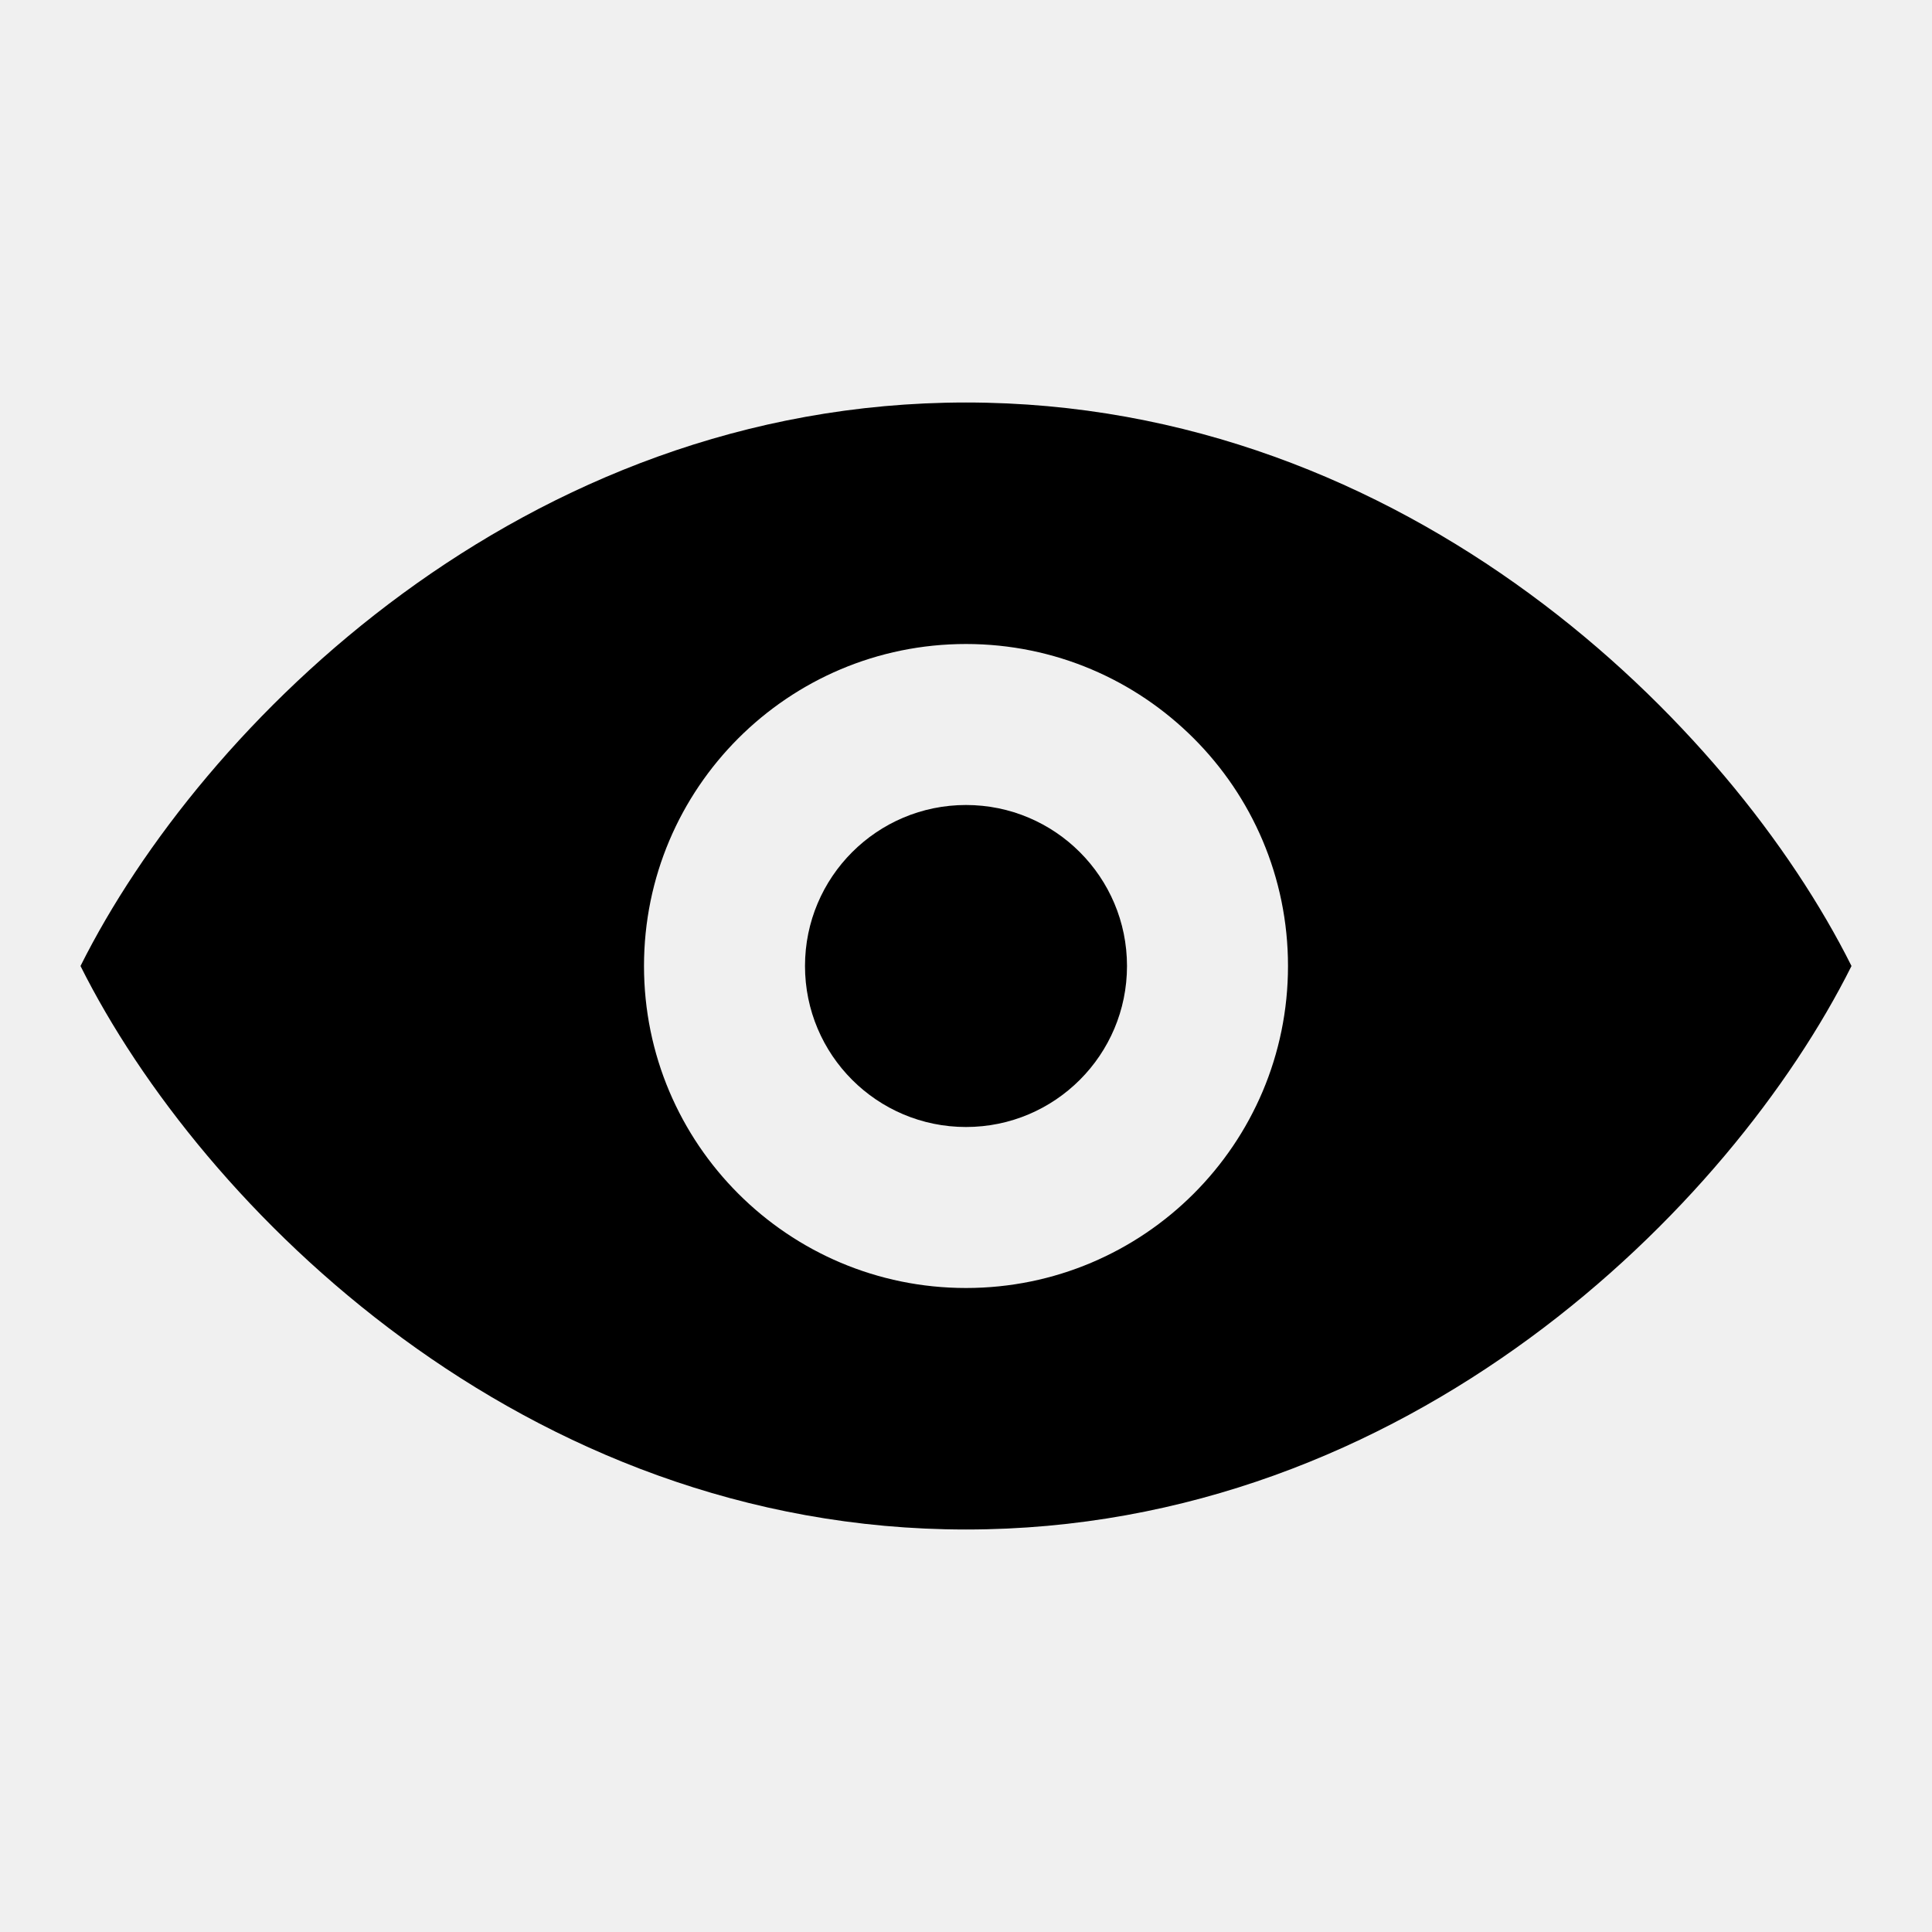
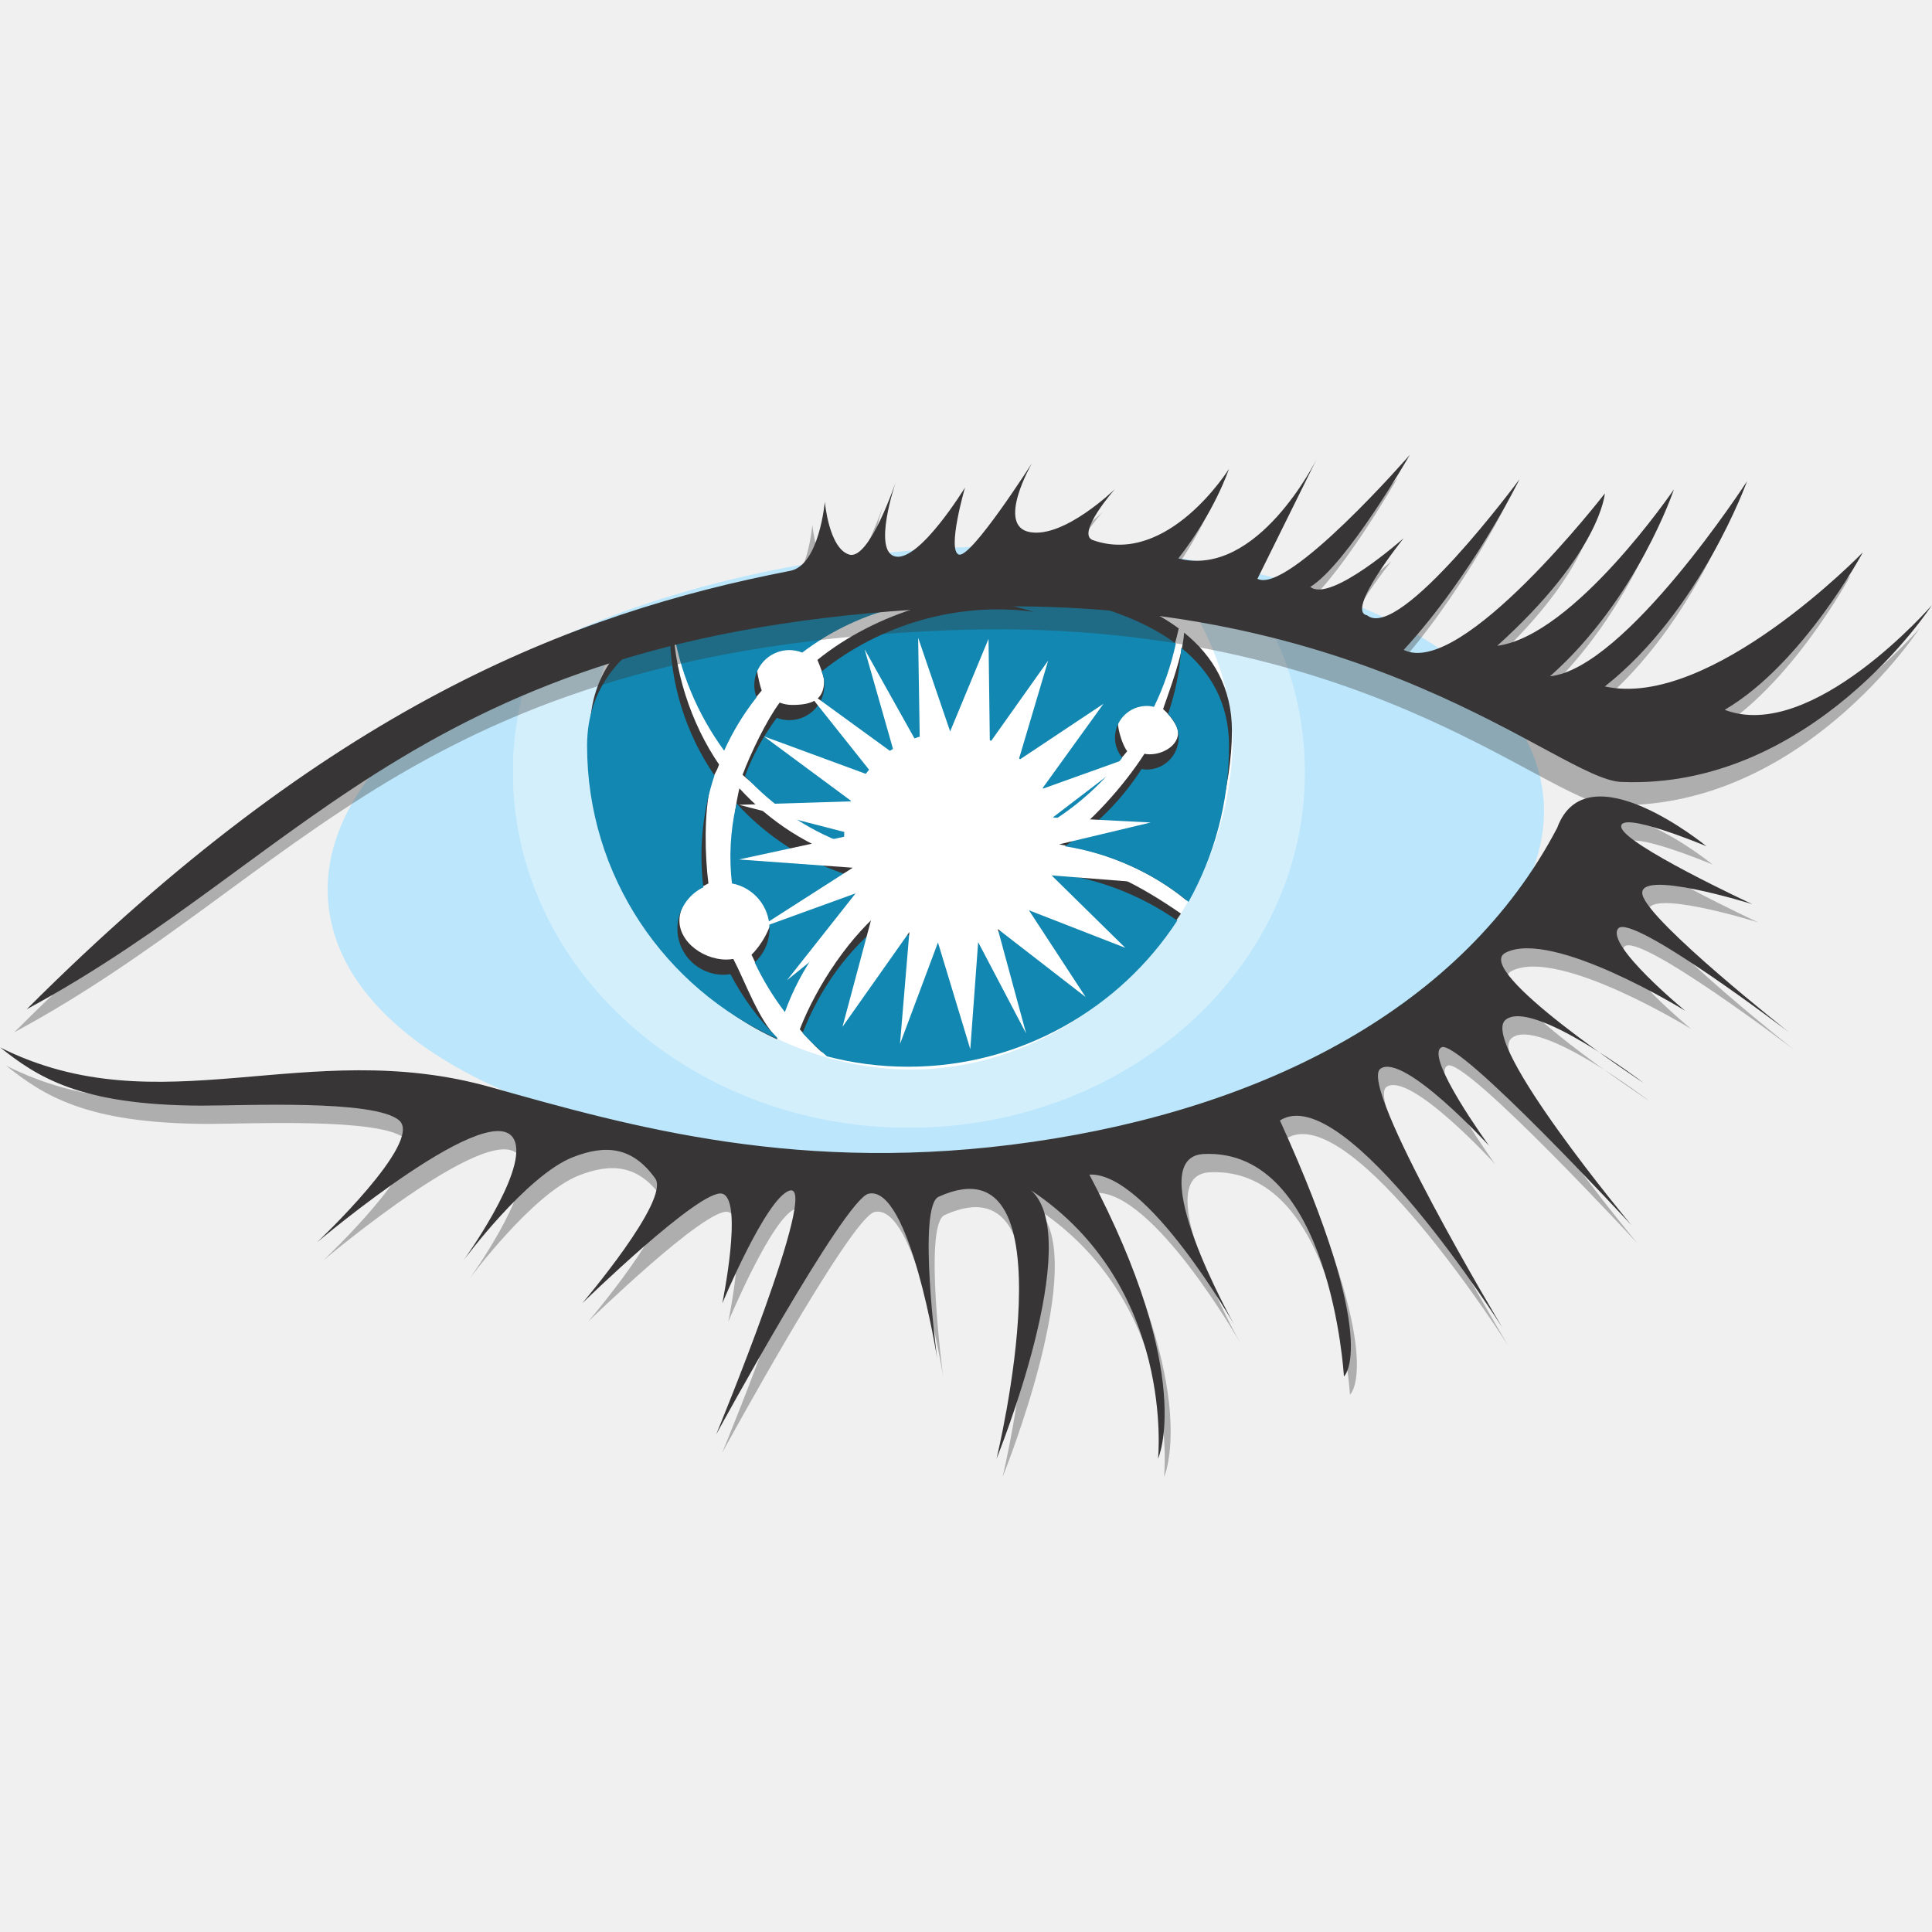
- <svg xmlns="http://www.w3.org/2000/svg" viewBox="0 0 24 24" fill="#000">
-   <path d="M12 5C6.5 5 2.5 9 1 12c1.5 3 5.5 7 11 7s9.5-4 11-7c-1.5-3-5.5-7-11-7zm0 11a4 4 0 1 1 0-8 4 4 0 0 1 0 8z" />
-   <circle cx="12" cy="12" r="2" />
+ <svg xmlns="http://www.w3.org/2000/svg" viewBox="0.456 0.963 64 64" width="64" height="64">
+   <defs>
+     <clipPath id="A">
+       <path d="M0 792h612V0H0z" />
+     </clipPath>
+     <clipPath id="B">
+       <path d="M0 792h612V0H0z" />
+     </clipPath>
+     <clipPath id="C">
+       <path d="M96.008 715.93h88.3v-62.176h-88.3z" />
+     </clipPath>
+     <clipPath id="D">
+       <path d="M0 792h612V0H0z" />
+     </clipPath>
+     <clipPath id="E">
+       <path d="M0 792h612V0H0z" />
+     </clipPath>
+     <clipPath id="F">
+       <path d="M0 792h612V0H0z" />
+     </clipPath>
+     <clipPath id="G">
+       <path d="M0 792h612V0H0z" />
+     </clipPath>
+     <clipPath id="H">
+       <path d="M121.202 708.378h45.9v-45.86h-45.9z" />
+     </clipPath>
+     <clipPath id="I">
+       <path d="M0 792h612V0H0z" />
+     </clipPath>
+     <clipPath id="J">
+       <path d="M40.403 726.188h212.402V664.37H40.403z" />
+     </clipPath>
+     <clipPath id="K">
+       <path d="M0 792h612V0H0z" />
+     </clipPath>
+     <clipPath id="L">
+       <path d="M39.52 688.644H238.9v-73.818H39.52z" />
+     </clipPath>
+   </defs>
+   <g transform="matrix(.297194 0 0 -.297194 -11.08739 232.6139)">
+     <g clip-path="url(#A)">
+       <path d="M210.878 690.483c1.584-18.452-27.455-36.014-64.86-39.223s-69 9.15-70.592 27.602 27.455 36.016 64.86 39.225 69-9.15 70.592-27.604" fill="#bbe6fb" />
+     </g>
+     <g clip-path="url(#B)">
+       <g clip-path="url(#C)" opacity=".35">
+         <path d="M141.384 715.923c-14.268.232-30.964-5.433-43.387-10.738a35.89 35.89 0 0 1-1.989-11.797c0-21.888 19.764-39.634 44.145-39.634s44.145 17.746 44.145 39.634c0 6.927-1.984 13.435-5.463 19.1-9.94 1.545-23.6 3.2-37.45 3.434" fill="#fff" />
+       </g>
+     </g>
+     <g clip-path="url(#D)">
+       <path d="M140.153 715.928c-7.9.482-21.514-3.64-32.867-7.75a33.74 33.74 0 0 1-2.683-13.201c0-19.178 17.388-34.725 35.782-34.725 18.273 0 34.44 15.572 35.782 34.725.436 6.237-1.7 12.114-4.692 17.18-11.77 2.073-24.26 3.34-31.322 3.77" fill="#fff" />
+     </g>
+     <g clip-path="url(#E)" fill="#373535">
+       <path d="M119.882 697.495c.97 2.146 2.437 3.197 3.86 4.996-.158.426-.504 1.82-.504 2.302a3.91 3.91 0 0 0 3.906 3.906 3.89 3.89 0 0 0 1.44-.278c6.465 4.927 14.976 7.075 23.53 5.163a30.5 30.5 0 0 0 2.3-.623c-8.453 1.172-17.98-1.822-24.462-7.053.198-.467.747-1.802.747-2.34 0-2.157-1.396-2.682-3.553-2.682a3.92 3.92 0 0 0-1.4.26c-1.464-1.966-3.258-5.7-4.136-8.052 3.584-3.206 6.822-4.368 11.042-5.945-.01.2.145.387.145.592 0 6.503 5.725 11.788 12.23 11.788 5.828 0 10.654-4.238 11.596-9.798 2.908 1.85 5.72 3.268 7.863 6-.5.6-1.04 2.337-1.04 3.187 0 1.957 1.588 3.544 3.545 3.544.277 0 .543-.04.802-.1 1.088 2.236 1.9 4.606 2.434 7.05-10.17 7.53-29.847 6.502-29.847 6.502s-15.658.817-26.258-4.35c.707-5.1 2.746-9.97 5.754-14.08m48.604 2.944a6.55 6.55 0 0 0 1.42-1.771c.95-1.7-.957-3.275-2.914-3.275a3.5 3.5 0 0 0-.582.059c-2.205-3.446-6.067-7.865-9.498-10.1 5.26-.862 10.222-2.97 14.17-6.225 2.875 5.15 5.08 12.6 5.08 18.907 0 4.8-2.123 8.334-5.328 10.92-.168-2.576-1.543-6.18-2.348-8.526m-42.696-32.614c1.753 4.84 6.065 8.592 10.144 11.892-.597.817-1.492 2.84-1.865 3.798-4.975 1.513-9.377 4.345-12.8 8.094l-.082-.324a25.87 25.87 0 0 1-.44-8.584 5.13 5.13 0 0 0 4.185-5.042c0-1.5-1.305-3.647-2.318-4.586 1.1-2.376 1.852-3.522 3.168-5.248m-.3-4.063c-2.1 2.08-3.537 6.226-4.894 8.83a5.13 5.13 0 0 0-.78-.066c-2.836 0-5.807 2.38-5.135 5.134.372 1.524 1.424 2.52 3.137 3.353-.4 3.157-.496 7.695.237 10.977.2.94.655 1.38.95 2.273-3.13 4.58-5.15 10.6-5.15 16.552 0 .218.01.433.016.65-5.288-2.652-9.253-6.83-9.253-13.407 0-14.548 8.38-28.82 20.846-34.413l.027.118m30.653 20.1c-1.6-4.582-5.967-7.873-11.1-7.873a11.72 11.72 0 0 0-7.267 2.52c-4.127-3.214-7.87-8.86-9.774-13.758.854-.92 1.45-1.675 2.407-2.5 2.887-.752 6.863 0 9.988 0 12.57 0 23.703 5.592 30.086 15.398-4.244 2.94-9.25 5.736-14.34 6.202" />
+     </g>
+     <g clip-path="url(#F)" fill="#1287b1">
+       <path d="M119.56 695.794a28.45 28.45 0 0 0 3.605 5.931 3.91 3.91 0 0 0 3.656 5.273 3.89 3.89 0 0 0 1.44-.278c6.465 4.927 14.976 7.075 23.53 5.163a30.5 30.5 0 0 0 2.3-.623c-8.453 1.172-17.187-1.42-23.668-6.65.198-.466.306-.98.306-1.517a3.91 3.91 0 0 0-3.906-3.906 3.92 3.92 0 0 0-1.4.26c-1.464-1.966-2.66-4.138-3.54-6.48 3.078-3.317 6.856-5.94 11.075-7.517-.01.2-.03.4-.03.605 0 6.503 5.27 11.775 11.775 11.775 5.828 0 10.654-4.238 11.596-9.798 2.908 1.85 5.492 4.226 7.634 6.968a3.5 3.5 0 0 0-.81 2.229c0 1.957 1.588 3.544 3.545 3.544.277 0 .543-.04.802-.1 1.088 2.236 1.9 4.606 2.434 7.05-10.17 7.53-29.847 6.502-29.847 6.502s-15.658.817-26.258-4.35c.707-5.1 2.746-9.97 5.754-14.08m49.477 4.053c.72-.648 1.18-1.577 1.18-2.62 0-1.957-1.588-3.545-3.545-3.545a3.5 3.5 0 0 0-.582.059 28.69 28.69 0 0 0-8.559-8.608 28.66 28.66 0 0 0 13.793-6.201c2.875 5.15 4.518 11.084 4.518 17.402 0 4.8-2.123 8.334-5.328 10.92a28.51 28.51 0 0 0-1.477-7.406m-42.705-33.2c1.753 4.84 4.8 9.185 8.878 12.484a11.68 11.68 0 0 0-1.462 2.67 28.54 28.54 0 0 0-12.791 8.094l-.082-.324a25.82 25.82 0 0 1-.441-8.584c2.38-.444 4.185-2.53 4.185-5.042a5.11 5.11 0 0 0-1.652-3.767 30.93 30.93 0 0 1 3.365-5.53m-.863-2.843c-2.1 2.08-3.846 4.467-5.202 7.07a5.15 5.15 0 0 0-.78-.065c-2.836 0-5.135 2.3-5.135 5.134a5.13 5.13 0 0 0 2.897 4.616 28.47 28.47 0 0 0 .477 9.714c.2.938.466 1.854.76 2.75-3.13 4.578-4.962 10.113-4.962 16.076 0 .218.01.433.015.648-5.288-2.65-9.253-6.83-9.253-13.406 0-14.55 8.688-27.06 21.155-32.654l.027.118m30.35 18.352c-1.6-4.582-5.967-7.873-11.1-7.873a11.72 11.72 0 0 0-7.267 2.52c-4.127-3.214-7.242-7.595-9.144-12.494.853-.92 1.765-1.785 2.723-2.6 2.888-.752 5.917-1.155 9.042-1.155 12.57 0 23.62 6.5 30.004 16.295-4.244 2.94-9.168 4.84-14.258 5.305" />
+     </g>
+     <g clip-path="url(#G)">
+       <g clip-path="url(#H)">
+         <path d="M156.222 685.187l10.88 2.595-10.92.557 8.887 6.792-10.084-3.615 6.853 9.497-9.465-6.3 3.3 11.117-6.5-9.163-.148 11.58-4.277-10.314-3.566 10.437.193-12.295-6.163 11.02 3.335-11.702-9.997 7.27 7.83-9.84-12.4 4.564 9.795-7.247-12.56-.386 12.842-3.314-12.853-2.78 12.687-.92-10.7-6.85 11.017 3.994-7.644-9.68 9.66 7.8-3.478-13 7.457 10.572-1.045-12.486 4.233 11.32 3.603-11.897.876 11.933 5.348-10.18-3.16 11.645 9.793-7.586-6.322 9.672 10.744-4.186-8.215 8.073 11.016-.866z" fill="#fff" />
+       </g>
+     </g>
+     <g clip-path="url(#I)">
+       <g clip-path="url(#J)" opacity=".35">
+         <path d="M40.403 664.37c33.74 33.74 60.687 44.155 85.143 48.9 3.236.63 3.848 7.7 3.848 7.7s.453-5.208 2.718-5.887 5.207 8.152 5.207 8.152-2.717-7.926 0-8.38 7.7 7.7 7.7 7.7-2.037-7.02-.678-7.472 8.15 10.2 8.15 10.2-4.076-7.02-.226-7.7 9.467 4.8 9.467 4.8-4.416-5.005-2.448-5.696c8.38-2.945 15.16 7.945 15.16 7.945s-1.57-4.775-5.647-9.983c8.83-2.264 15.4 11.04 15.4 11.04l-6.56-13.303c3.397-1.813 16.985 13.812 16.985 13.812s-7.02-12.228-11.096-14.718c2.264-1.812 10.416 5.434 10.416 5.434s-6.567-8.15-4.076-8.604c3.623-2.944 16.982 15.17 16.982 15.17s-5.207-10.642-12.906-19.02c6.435-3.22 22.418 17.436 22.418 17.436s-.453-6.567-12.002-16.983c8.605 1.132 19.7 17.436 19.7 17.436s-4.076-12.228-13.814-20.832c8.45.88 21.964 21.738 21.964 21.738s-5.207-14.492-15.85-22.87c11.775-2.604 28.758 14.945 28.758 14.945s-6.68-12.455-15.4-17.55c9.738-3.736 23.098 11.662 23.098 11.662s-13.36-20.607-34.645-19.7c-6.984.297-28.1 21.188-73.368 19.474C85.02 706.95 72.34 681.6 40.4 664.38" fill="#373535" />
+       </g>
+       <path d="M41.786 666.933c33.74 33.74 60.686 44.154 85.142 48.9 3.237.63 3.85 7.7 3.85 7.7s.452-5.2 2.718-5.887 5.207 8.15 5.207 8.15-2.717-7.926 0-8.378 7.7 7.7 7.7 7.7-2.037-7.02-.68-7.472 8.152 10.2 8.152 10.2-4.076-7.02-.226-7.7 9.467 4.8 9.467 4.8-4.416-5.005-2.448-5.696c8.38-2.944 15.157 7.945 15.157 7.945s-1.57-4.775-5.645-9.983c8.83-2.265 15.4 11.04 15.4 11.04L179 714.947c3.397-1.8 16.983 13.812 16.983 13.812s-7.018-12.226-11.094-14.717c2.264-1.812 10.416 5.434 10.416 5.434s-6.567-8.152-4.076-8.604c3.623-2.945 16.982 15.17 16.982 15.17s-5.2-10.643-12.906-19.02c6.435-3.22 22.418 17.436 22.418 17.436s-.453-6.568-12.002-16.984c8.605 1.133 19.7 17.437 19.7 17.437s-4.076-12.228-13.814-20.833c8.45.88 21.964 21.738 21.964 21.738s-5.207-14.492-15.85-22.87c11.775-2.604 28.758 14.944 28.758 14.944s-6.68-12.453-15.4-17.548c9.738-3.736 23.098 11.662 23.098 11.662s-13.36-20.607-34.647-19.7c-6.982.298-28.107 21.2-73.367 19.474-59.78-2.264-72.46-27.625-104.388-44.834" fill="#373535" />
+     </g>
+     <g clip-path="url(#K)">
+       <g clip-path="url(#L)" opacity=".35">
+         <path d="M39.52 660.68c17.832-8.945 34.137 1.358 54.686-4.433 15.623-4.404 34.645-9.833 60.458-6.096s47.893 14.944 58.424 34.985c3.283 8.943 16.642-2.04 16.642-2.04s-9.736 4.076-9.5 2.15 14.605-8.604 14.605-8.604-13.02 4.076-12.228 1.02 16.302-15.285 16.302-15.285-17.548 13.36-19.02 11.55 7.472-9.172 7.472-9.172-14.832 9.172-20.04 6.467c-3.746-1.943 15.4-14.506 15.4-14.506s-12.455 9.512-15.4 7.02 14.04-22.87 14.04-22.87S202.1 661.7 200.18 660.68s5.32-10.983 5.32-10.983-9.5 10.417-12.113 8.605 13.586-28.87 13.586-28.87-17.55 27.738-24.795 23.098c11.38-24.966 7.133-28.533 7.133-28.533s-1.452 25.47-15.625 24.796c-7.133-.34 3.396-19.02 3.396-19.02s-9.7 17.062-16.145 16.722c11.895-22.5 7.655-31.667 7.655-31.667s1.967 19.226-14.166 29.925c6.113-5.433-3.836-29.925-3.836-29.925s8.752 36.1-6.455 29.2c-2.403-1.085-.17-18.002-.17-18.002s-3.057 19.362-7.64 18.342c-2.673-.593-16.984-26.833-16.984-26.833s11.72 28.362 8.153 27.173c-2.598-.867-7.473-12.568-7.473-12.568s2.377 11.55 0 12.228-15.625-12.228-15.625-12.228 9.85 11.55 8.152 13.927c-2.574 3.603-5.6 3.772-9.17 2.377-5.2-2.03-12.227-11.548-12.227-11.548s6.996 9.637 5.773 13.247c-1.963 5.8-22.077-11.2-22.077-11.2s11.888 11.2 9.17 13.587-17.47 1.642-22.078 1.655c-13.586.042-18.294 3.23-22.418 6.496" fill="#373535" />
+       </g>
+       <path d="M38.84 662.718c17.832-8.945 34.136 1.358 54.685-4.434 15.623-4.402 34.646-9.832 60.46-6.095s47.9 14.945 58.422 34.984c3.283 8.944 16.642-2.037 16.642-2.037s-9.736 4.075-9.5 2.15 14.605-8.604 14.605-8.604-13.02 4.075-12.228 1.018 16.304-15.284 16.304-15.284-17.55 13.36-19.02 11.548 7.473-9.17 7.473-9.17-14.833 9.17-20.04 6.467c-3.747-1.944 15.398-14.506 15.398-14.506s-12.455 9.5-15.398 7.02 14.04-22.87 14.04-22.87-19.25 20.833-21.174 19.814 5.322-10.982 5.322-10.982-9.512 10.416-12.115 8.604 13.586-28.87 13.586-28.87-17.55 27.74-24.795 23.097c11.38-24.965 7.133-28.532 7.133-28.532s-1.452 25.47-15.625 24.795c-7.133-.34 3.396-19.02 3.396-19.02s-9.7 17.063-16.144 16.723c11.896-22.512 7.654-31.668 7.654-31.668s1.967 19.227-14.166 29.926c6.113-5.434-3.836-29.926-3.836-29.926s8.754 36.1-6.453 29.2c-2.403-1.086-.17-18.002-.17-18.002s-3.06 19.36-7.642 18.342c-2.674-.593-16.985-26.833-16.985-26.833s11.72 28.362 8.153 27.172c-2.598-.865-7.473-12.566-7.473-12.566s2.378 11.548 0 12.227-15.624-12.227-15.624-12.227 9.85 11.548 8.15 13.926c-2.574 3.603-5.6 3.77-9.17 2.376-5.2-2.03-12.228-11.547-12.228-11.547s6.996 9.638 5.774 13.247c-1.964 5.8-22.077-11.2-22.077-11.2s11.888 11.2 9.17 13.586-17.47 1.642-22.078 1.656c-13.586.043-18.293 3.23-22.417 6.496" fill="#373535" />
+     </g>
+   </g>
</svg>
